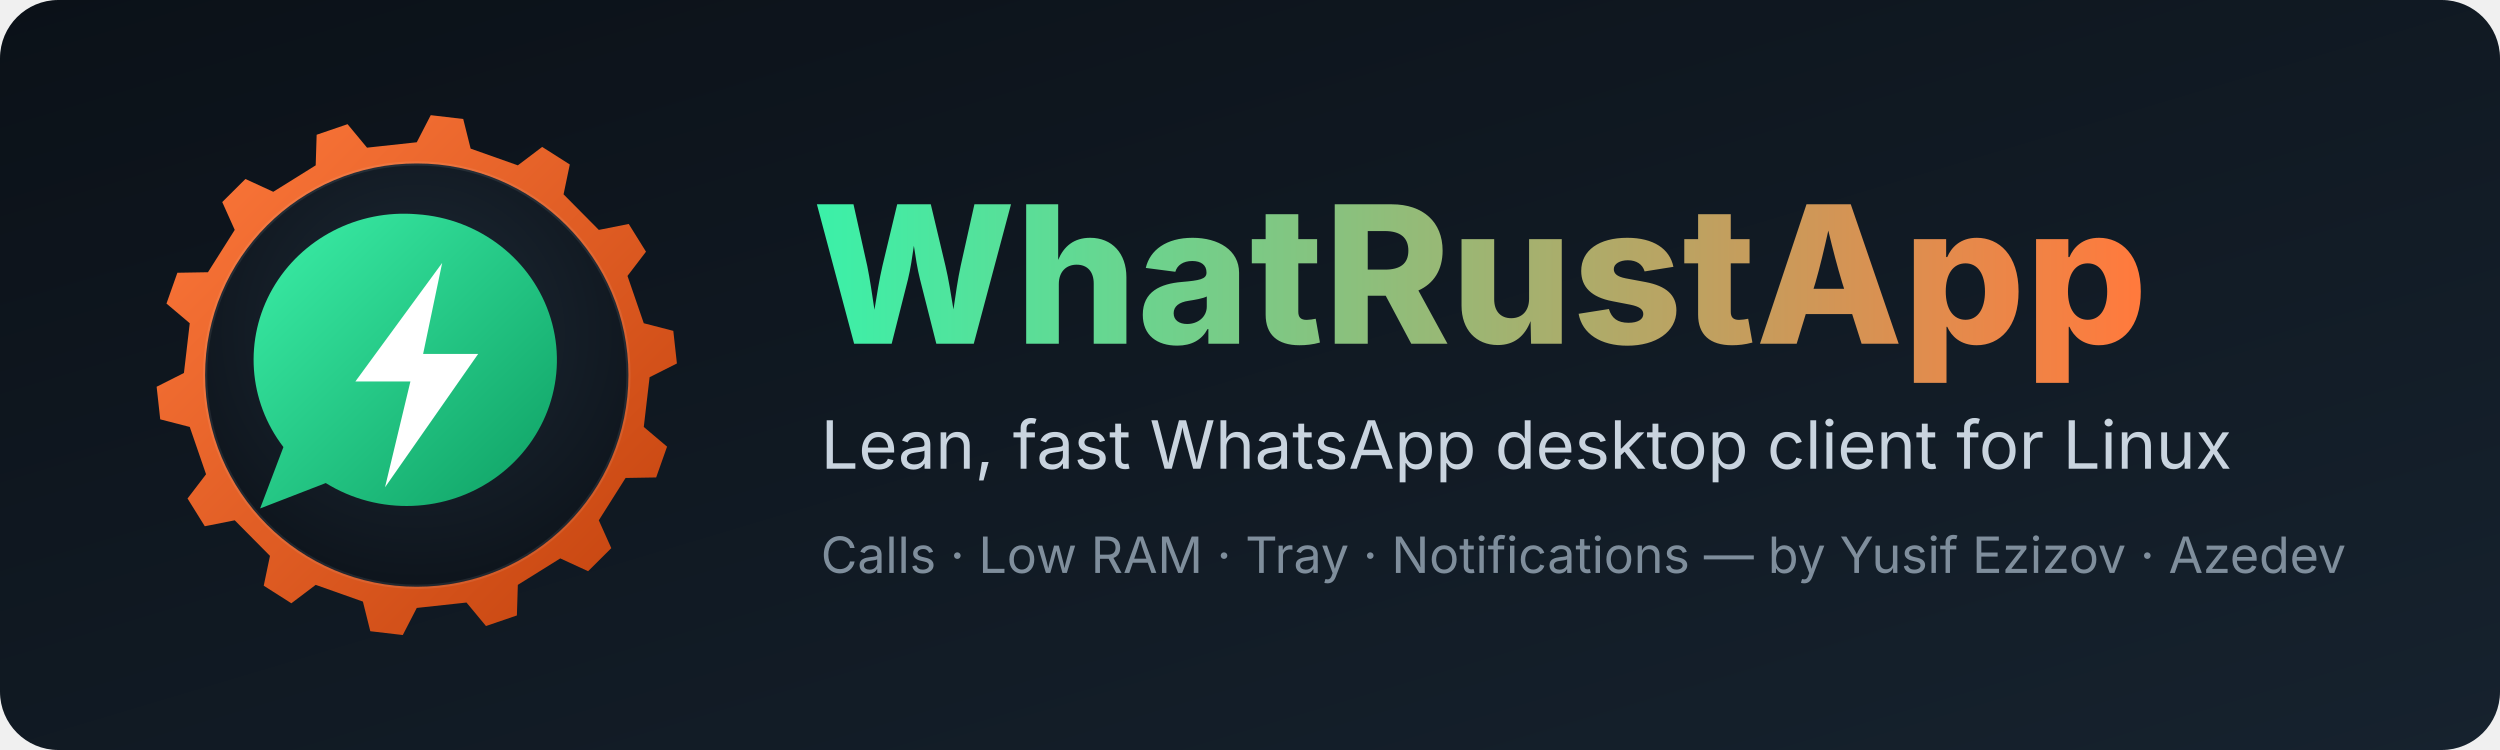
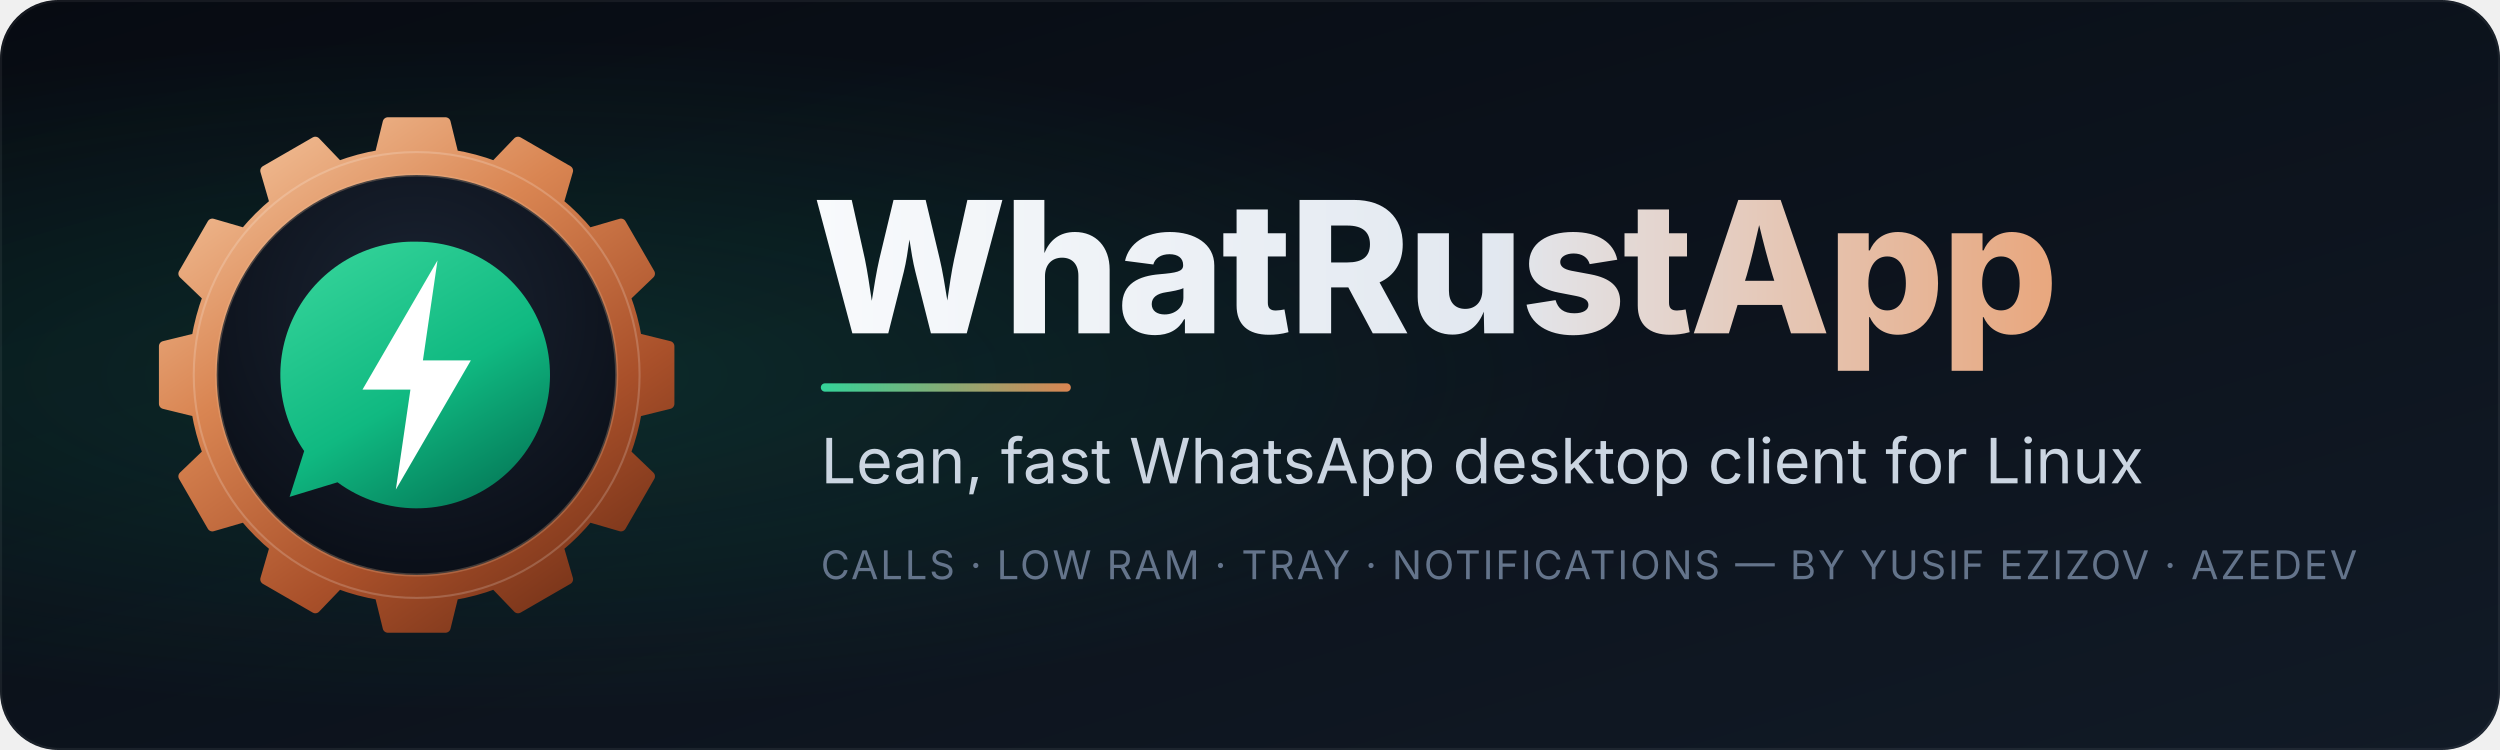
<svg xmlns="http://www.w3.org/2000/svg" viewBox="0 0 1200 360" width="1200" height="360">
  <defs>
    <linearGradient id="bg" x1="0" y1="0" x2="1" y2="1">
-       <stop offset="0" stop-color="#0B1118" />
-       <stop offset="1" stop-color="#16222E" />
+       <stop offset="0" stop-color="#070B12" />
+       <stop offset="1" stop-color="#111A26" />
    </linearGradient>
+     <radialGradient id="glow" cx="0.2" cy="0.5" r="0.45">
+       <stop offset="0" stop-color="#10B981" stop-opacity="0.16" />
+       <stop offset="1" stop-color="#10B981" stop-opacity="0" />
+     </radialGradient>
    <linearGradient id="title" x1="0" y1="0" x2="1" y2="0">
-       <stop offset="0" stop-color="#3CF0A8" />
-       <stop offset="1" stop-color="#FF7A3D" />
+       <stop offset="0" stop-color="#F8FAFC" />
+       <stop offset="0.55" stop-color="#E2E8F0" />
+       <stop offset="1" stop-color="#E8A77E" />
+     </linearGradient>
+     <linearGradient id="rule" x1="0" y1="0" x2="1" y2="0">
+       <stop offset="0" stop-color="#34D399" />
+       <stop offset="1" stop-color="#D98552" />
    </linearGradient>
  </defs>
  <rect width="1200" height="360" rx="28" fill="url(#bg)" />
-   <g transform="translate(70 50) scale(0.508)">
+   <rect width="1200" height="360" rx="28" fill="url(#glow)" />
+   <rect x="0.5" y="0.5" width="1199" height="359" rx="28" fill="none" stroke="#FFFFFF" stroke-opacity="0.06" />
+   <g transform="translate(72 52) scale(0.5)">
    <defs>
-       <linearGradient id="rust" x1="0" y1="0" x2="1" y2="1">
-         <stop offset="0" stop-color="#FF7A3D" />
-         <stop offset="1" stop-color="#C2410C" />
+       <linearGradient id="metal" x1="0.15" y1="0" x2="0.85" y2="1">
+         <stop offset="0" stop-color="#F3C29A" />
+         <stop offset="0.35" stop-color="#D98552" />
+         <stop offset="0.7" stop-color="#A9502A" />
+         <stop offset="1" stop-color="#6E2E16" />
      </linearGradient>
-       <linearGradient id="bubble" x1="0" y1="0" x2="1" y2="1">
-         <stop offset="0" stop-color="#3CF0A8" />
-         <stop offset="1" stop-color="#0E9F63" />
+       <radialGradient id="core" cx="0.5" cy="0.35" r="0.75">
+         <stop offset="0" stop-color="#1B2433" />
+         <stop offset="1" stop-color="#080C14" />
+       </radialGradient>
+       <linearGradient id="emerald" x1="0.2" y1="0" x2="0.8" y2="1">
+         <stop offset="0" stop-color="#34D399" />
+         <stop offset="0.55" stop-color="#10B981" />
+         <stop offset="1" stop-color="#047857" />
      </linearGradient>
-       <radialGradient id="core" cx="0.5" cy="0.4" r="0.7">
-         <stop offset="0" stop-color="#1E2A36" />
-         <stop offset="1" stop-color="#0B1118" />
-       </radialGradient>
+       <linearGradient id="gloss" x1="0" y1="0" x2="0" y2="1">
+         <stop offset="0" stop-color="#FFFFFF" stop-opacity="0.35" />
+         <stop offset="1" stop-color="#FFFFFF" stop-opacity="0" />
+       </linearGradient>
    </defs>
-     <path d="M256.0,36.0 L269.2,10.4 L299.9,14.0 L306.9,42.0 L351.5,57.8 L374.5,40.4 L400.6,57.0 L394.7,85.2 L428.0,118.8 L456.3,113.2 L472.6,139.4 L455.1,162.3 L470.5,207.0 L498.4,214.2 L501.8,245.0 L476.0,258.0 L470.5,305.0 L492.5,323.6 L482.2,352.7 L453.3,353.2 L428.0,393.2 L439.8,419.5 L417.9,441.3 L391.6,429.2 L351.5,454.2 L350.6,483.1 L321.4,493.1 L303.0,470.9 L256.0,476.0 L242.8,501.6 L212.1,498.0 L205.1,470.0 L160.5,454.2 L137.5,471.6 L111.4,455.0 L117.3,426.8 L84.0,393.2 L55.7,398.8 L39.4,372.6 L56.9,349.7 L41.5,305.0 L13.6,297.8 L10.2,267.0 L36.0,254.0 L41.5,207.0 L19.5,188.4 L29.8,159.3 L58.7,158.8 L84.0,118.8 L72.2,92.5 L94.1,70.7 L120.4,82.8 L160.5,57.8 L161.4,28.9 L190.6,18.9 L209.0,41.1 Z" fill="url(#rust)" />
-     <circle cx="256" cy="256" r="200" fill="url(#core)" />
-     <circle cx="256" cy="256" r="200" fill="none" stroke="#FFFFFF" stroke-opacity="0.08" stroke-width="4" />
-     <path d="M256 104 a142 138 0 1 1 -86 254 l-62 24 l22 -58 a142 138 0 0 1 126 -220 z" fill="url(#bubble)" />
-     <path d="M280 150 L198 262 L250 262 L226 362 L314 236 L262 236 Z" fill="#FFFFFF" />
+     <path d="M220.68,44.93 L228.38,13.57 L283.62,13.57 L291.32,44.93 A214,214 0 0 1 330.94,55.55 L353.29,32.24 L401.14,59.86 L392.12,90.87 A214,214 0 0 1 421.13,119.88 L452.14,110.86 L479.76,158.71 L456.45,181.06 A214,214 0 0 1 467.07,220.68 L498.43,228.38 L498.43,283.62 L467.07,291.32 A214,214 0 0 1 456.45,330.94 L479.76,353.29 L452.14,401.14 L421.13,392.12 A214,214 0 0 1 392.12,421.13 L401.14,452.14 L353.29,479.76 L330.94,456.45 A214,214 0 0 1 291.32,467.07 L283.62,498.43 L228.38,498.43 L220.68,467.07 A214,214 0 0 1 181.06,456.45 L158.71,479.76 L110.86,452.14 L119.88,421.13 A214,214 0 0 1 90.87,392.12 L59.86,401.14 L32.24,353.29 L55.55,330.94 A214,214 0 0 1 44.93,291.32 L13.57,283.62 L13.57,228.38 L44.93,220.68 A214,214 0 0 1 55.55,181.06 L32.24,158.71 L59.86,110.86 L90.87,119.88 A214,214 0 0 1 119.88,90.87 L110.86,59.86 L158.71,32.24 L181.06,55.55 A214,214 0 0 1 220.68,44.93 Z" fill="url(#metal)" stroke="url(#metal)" stroke-width="10" stroke-linejoin="round" />
+     <circle cx="256" cy="256" r="214" fill="none" stroke="#FFFFFF" stroke-opacity="0.18" stroke-width="2" />
+     <circle cx="256" cy="256" r="192" fill="url(#core)" />
+     <circle cx="256" cy="256" r="192" fill="none" stroke="#F3C29A" stroke-opacity="0.25" stroke-width="3" />
+     <path d="M256,128 a128,128 0 1 1 -76,231 l-46,14 l14,-44 a128,128 0 0 1 108,-201 z" fill="url(#emerald)" />
+     <path d="M276,146 L204,270 L250,270 L236,366 L308,242 L262,242 Z" fill="#FFFFFF" />
  </g>
-   <text x="390" y="165" font-family="Inter, Segoe UI, Helvetica, Arial, sans-serif" font-size="92" font-weight="800" fill="url(#title)">WhatRustApp</text>
-   <text x="394" y="225" font-family="Inter, Segoe UI, Helvetica, Arial, sans-serif" font-size="32" fill="#C9D4DF">Lean, fast WhatsApp desktop client for Linux</text>
-   <text x="394" y="275" font-family="Inter, Segoe UI, Helvetica, Arial, sans-serif" font-size="24" fill="#7F8E9C">Calls · Low RAM · Tray · Notifications  —  by Yusif Ezizov · Azedev</text>
+   <text x="390" y="160" font-family="Inter, Segoe UI, Helvetica, Arial, sans-serif" font-size="88" font-weight="800" letter-spacing="-1.5" fill="url(#title)">WhatRustApp</text>
+   <rect x="394" y="184" width="120" height="4" rx="2" fill="url(#rule)" />
+   <text x="394" y="232" font-family="Inter, Segoe UI, Helvetica, Arial, sans-serif" font-size="30" fill="#CBD5E1">Lean, fast WhatsApp desktop client for Linux</text>
+   <text x="394" y="278" font-family="Inter, Segoe UI, Helvetica, Arial, sans-serif" font-size="19" letter-spacing="1" fill="#64748B">CALLS · LOW RAM · TRAY · NOTIFICATIONS  —  BY YUSIF EZIZOV · AZEDEV</text>
</svg>
